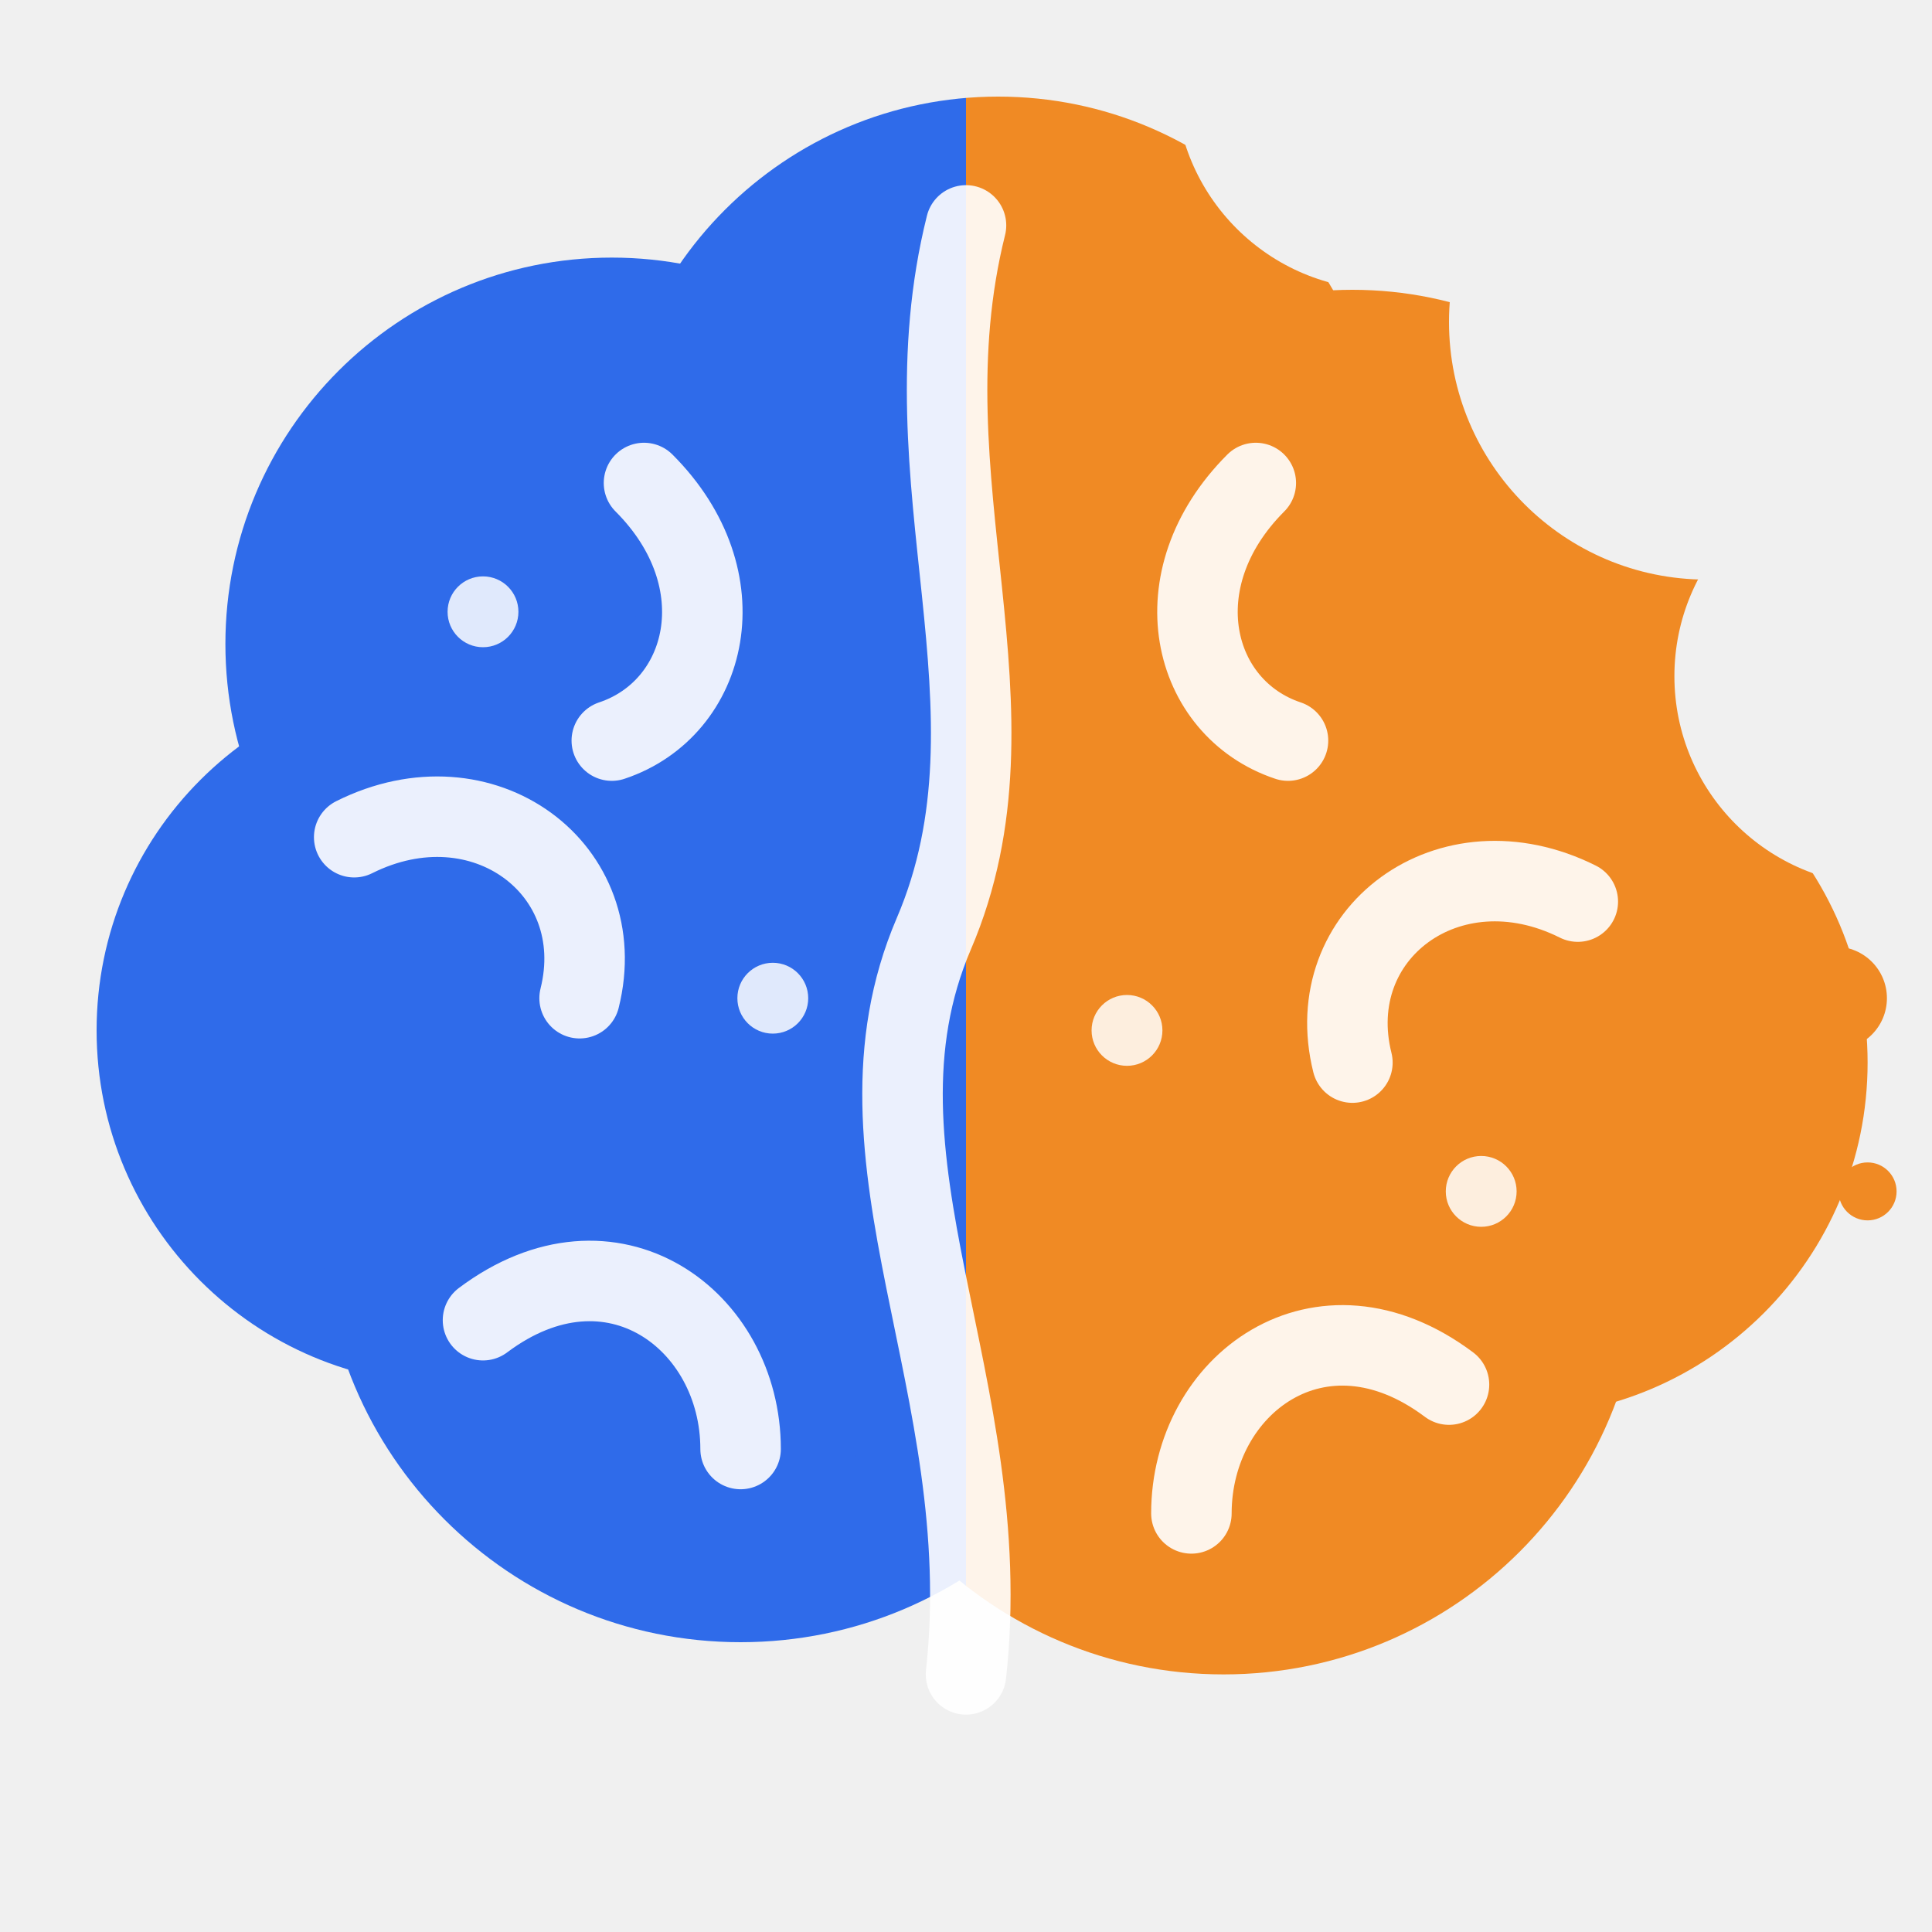
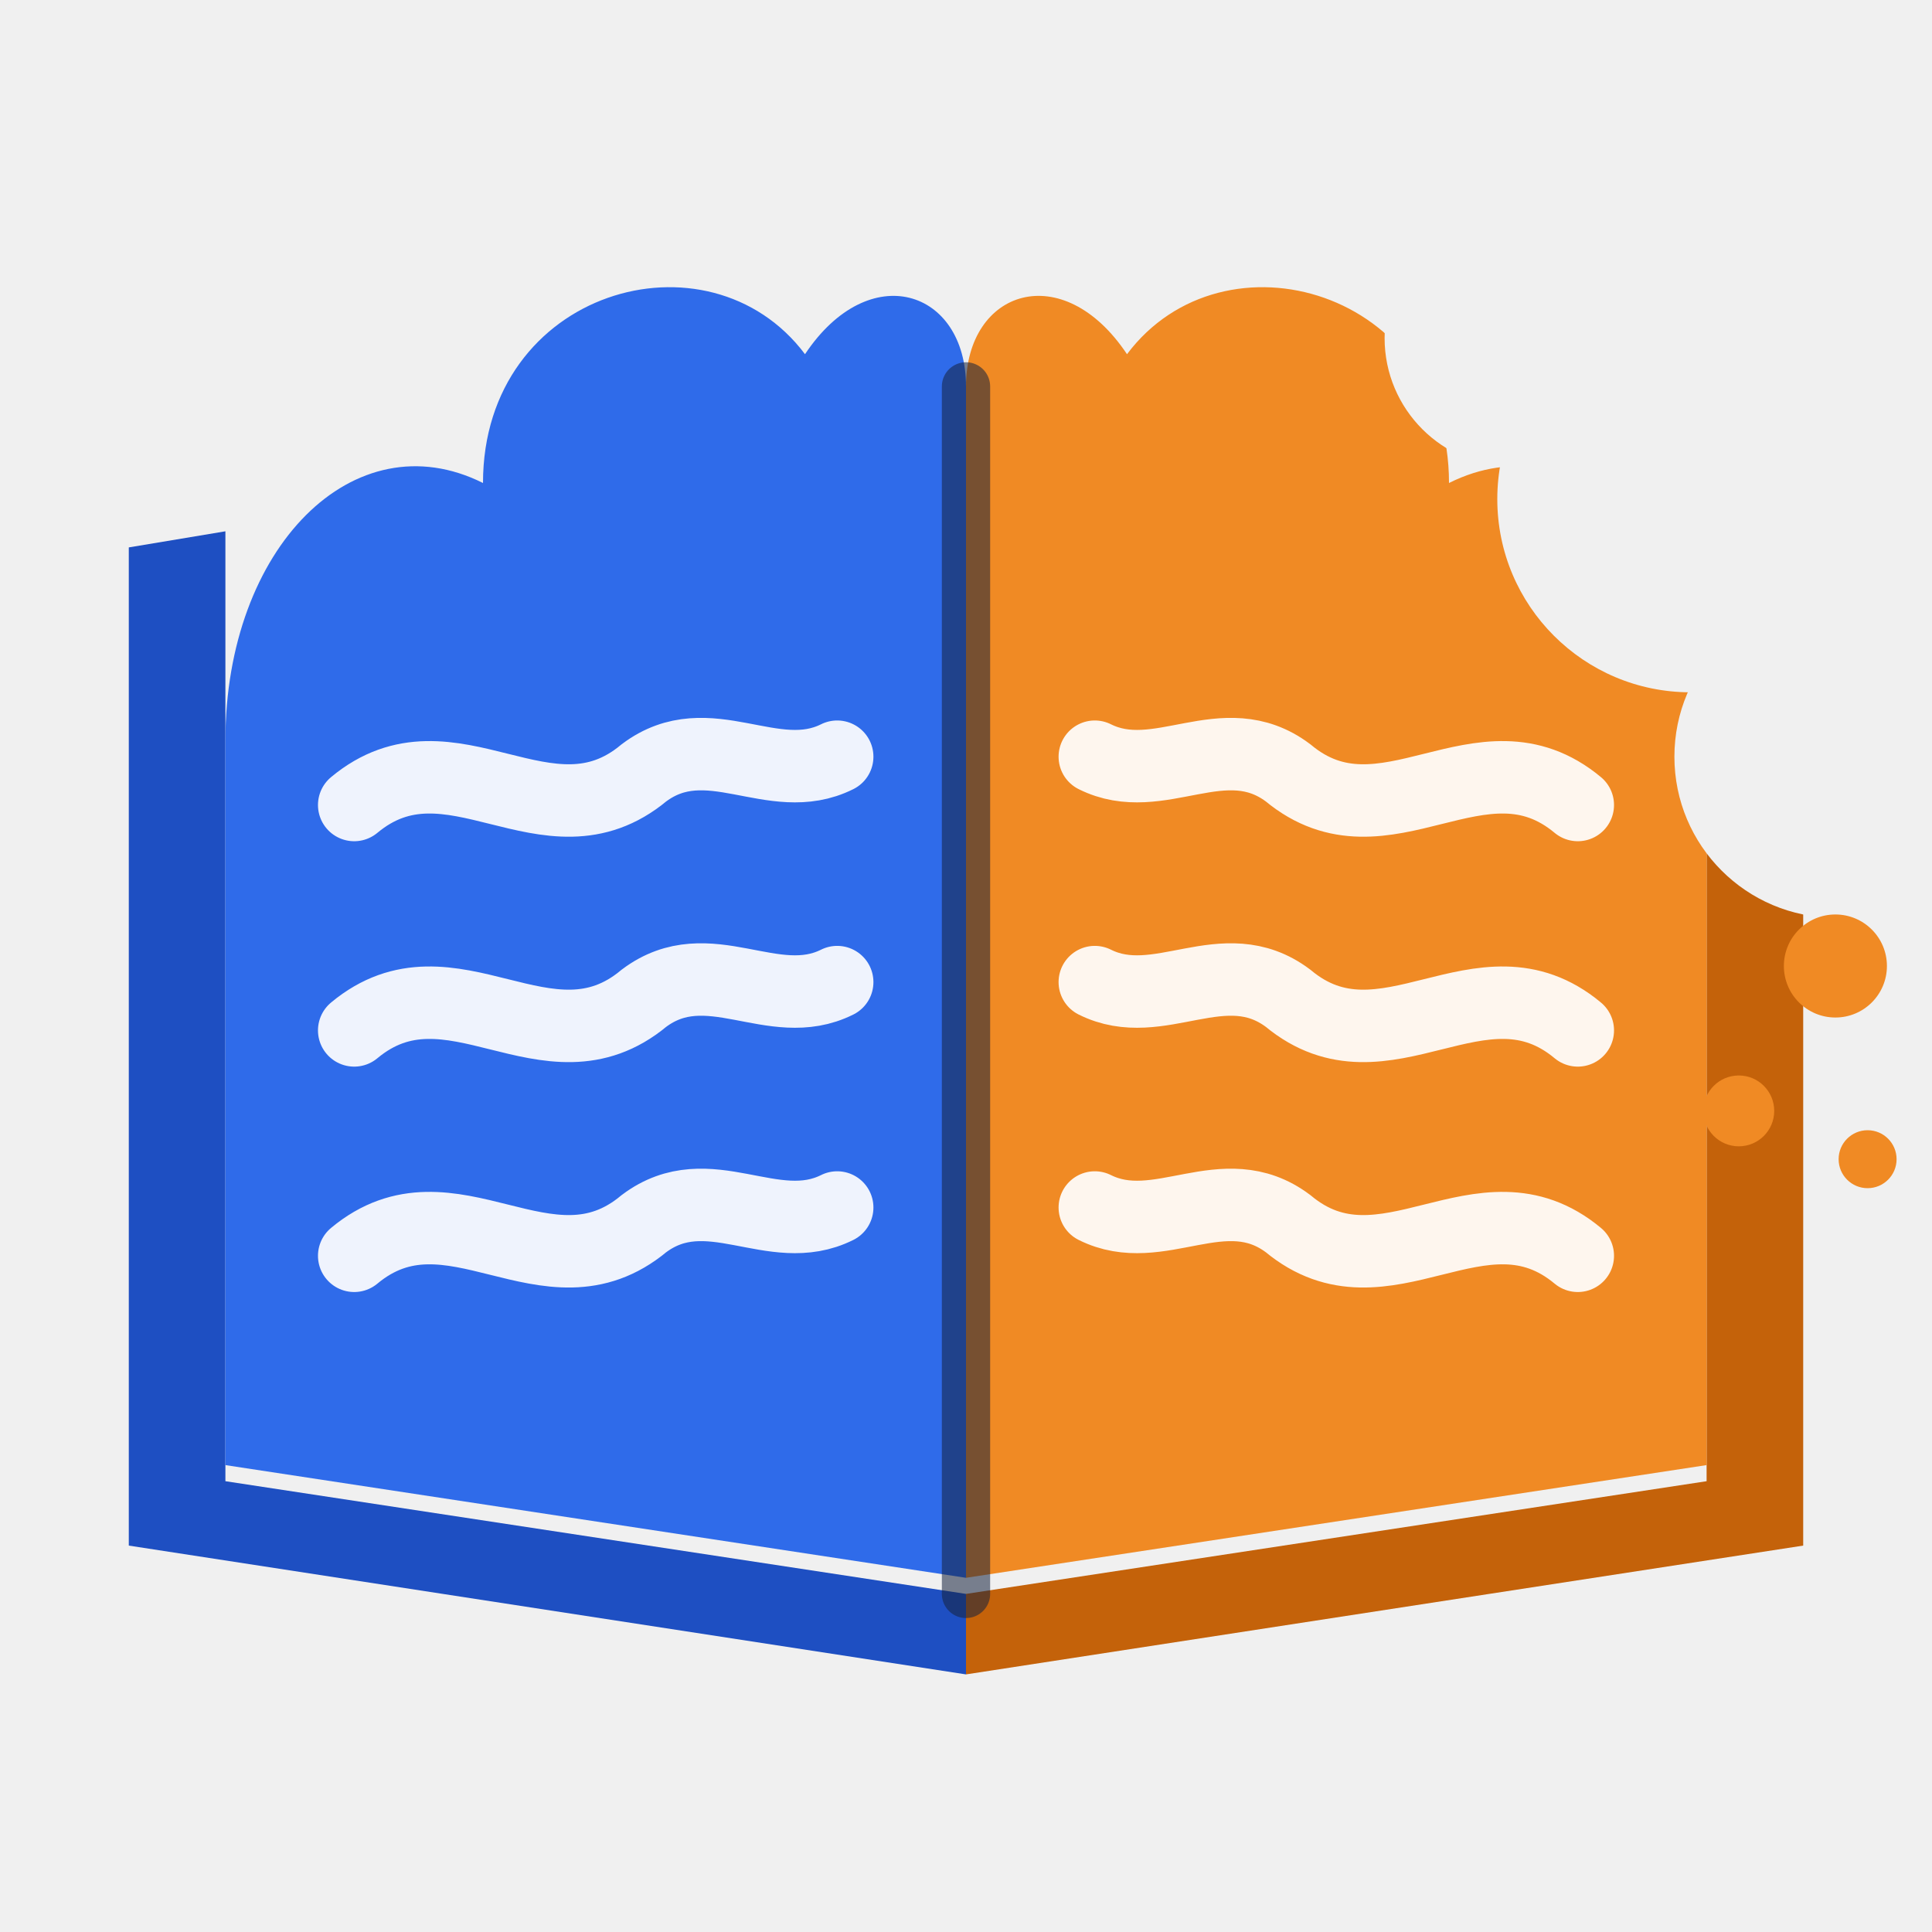
<svg xmlns="http://www.w3.org/2000/svg" viewBox="0 0 120 120" role="img" aria-label="Brainsnacc logo">
  <defs>
    <mask id="bite">
      <rect width="120" height="120" fill="#fff" />
-       <circle cx="106" cy="20" r="16" fill="#000" />
-       <circle cx="117" cy="42" r="13" fill="#000" />
-       <circle cx="86" cy="5" r="13" fill="#000" />
+       <circle cx="105" cy="31" r="12" fill="#000" />
+       <circle cx="114" cy="47" r="10" fill="#000" />
+       <circle cx="94" cy="21" r="8" fill="#000" />
    </mask>
-     <clipPath id="left">
-       <rect x="0" y="0" width="60" height="120" />
-     </clipPath>
-     <clipPath id="right">
-       <rect x="60" y="0" width="60" height="120" />
-     </clipPath>
-     <g id="brain">
-       <circle cx="38" cy="40" r="24" />
-       <circle cx="62" cy="30" r="24" />
-       <circle cx="84" cy="42" r="24" />
-       <circle cx="28" cy="64" r="22" />
-       <circle cx="94" cy="66" r="22" />
-       <circle cx="46" cy="76" r="26" />
-       <circle cx="76" cy="78" r="26" />
-       <rect x="40" y="40" width="40" height="40" />
-     </g>
  </defs>
  <g mask="url(#bite)">
-     <use href="#brain" fill="#2F6BEA" clip-path="url(#left)" />
-     <use href="#brain" fill="#F08A24" clip-path="url(#right)" />
-     <g fill="none" stroke="#fff" stroke-width="5" stroke-linecap="round" opacity=".9">
-       <path d="M60 14 C56 30 64 44 58 58 C52 72 62 86 60 104" />
-       <path d="M22 52 C30 48 38 54 36 62" />
-       <path d="M30 82 C38 76 46 82 46 90" />
-       <path d="M40 30 C46 36 44 44 38 46" />
-       <path d="M98 56 C90 52 82 58 84 66" />
-       <path d="M90 86 C82 80 74 86 74 94" />
-       <path d="M78 30 C72 36 74 44 80 46" />
+     <path d="M60 104 L8 96 L8 34 L14 33 L14 92 L60 99 Z" fill="#1E4FC2" />
+     <path d="M60 104 L112 96 L112 34 L106 33 L106 92 L60 99 Z" fill="#C4620A" />
+     <path d="M60 98 L14 91 L14 46              C14 34 22 26 30 30              C30 18 44 14 50 22              C54 16 60 18 60 24 Z" fill="#2F6BEA" />
+     <path d="M60 98 L106 91 L106 46              C106 34 98 26 90 30              C90 18 76 14 70 22              C66 16 60 18 60 24 Z" fill="#F08A24" />
+     <g fill="none" stroke="#fff" stroke-width="4.5" stroke-linecap="round" opacity=".92">
+       <path d="M22 50 C28 45 34 53 40 48 C44 45 48 49 52 47" />
+       <path d="M22 64 C28 59 34 67 40 62 C44 59 48 63 52 61" />
+       <path d="M22 78 C28 73 34 81 40 76 C44 73 48 77 52 75" />
+       <path d="M68 47 C72 49 76 45 80 48 C86 53 92 45 98 50" />
+       <path d="M68 61 C72 63 76 59 80 62 C86 67 92 59 98 64" />
+       <path d="M68 75 C72 77 76 73 80 76 C86 81 92 73 98 78" />
    </g>
-     <g fill="#fff" opacity=".85">
-       <circle cx="30" cy="38" r="2.2" />
-       <circle cx="48" cy="62" r="2.2" />
-       <circle cx="92" cy="74" r="2.2" />
-       <circle cx="70" cy="64" r="2.2" />
-     </g>
+     <path d="M60 24 L60 99" stroke="#14213D" stroke-width="3" stroke-linecap="round" opacity=".55" />
  </g>
  <g fill="#F08A24">
-     <circle cx="114" cy="62" r="3.2" />
-     <circle cx="108" cy="71" r="2.2" />
-     <circle cx="116" cy="74" r="1.8" />
+     <circle cx="114" cy="60" r="3.2" />
+     <circle cx="108" cy="69" r="2.2" />
+     <circle cx="116" cy="72" r="1.8" />
  </g>
</svg>
